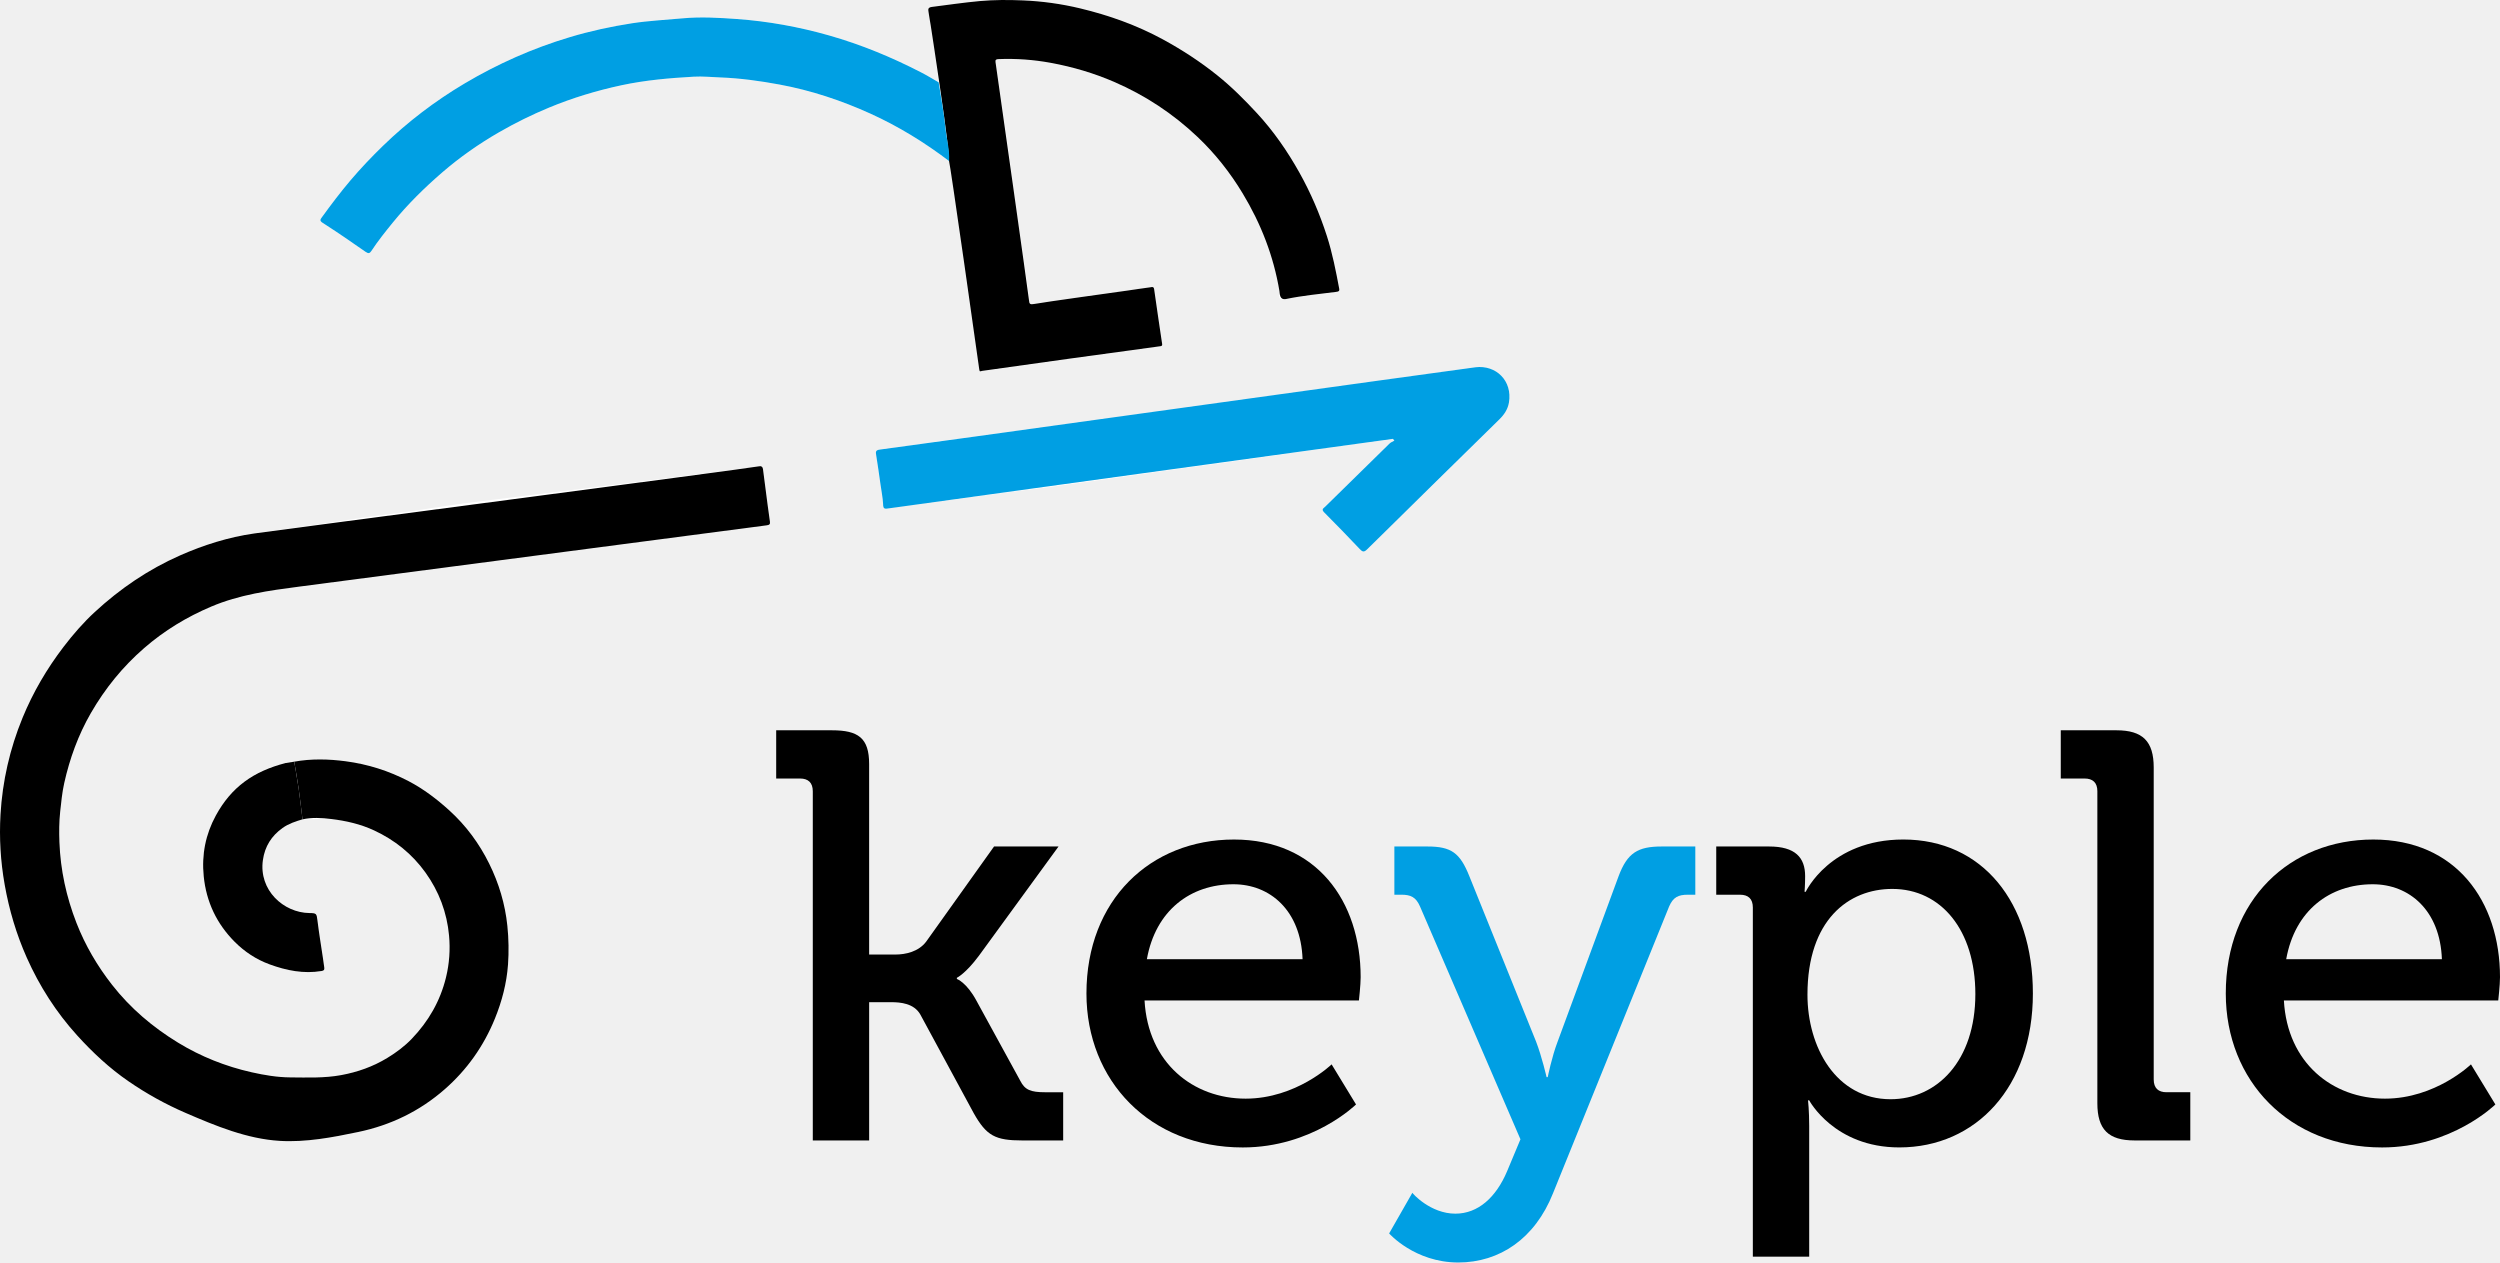
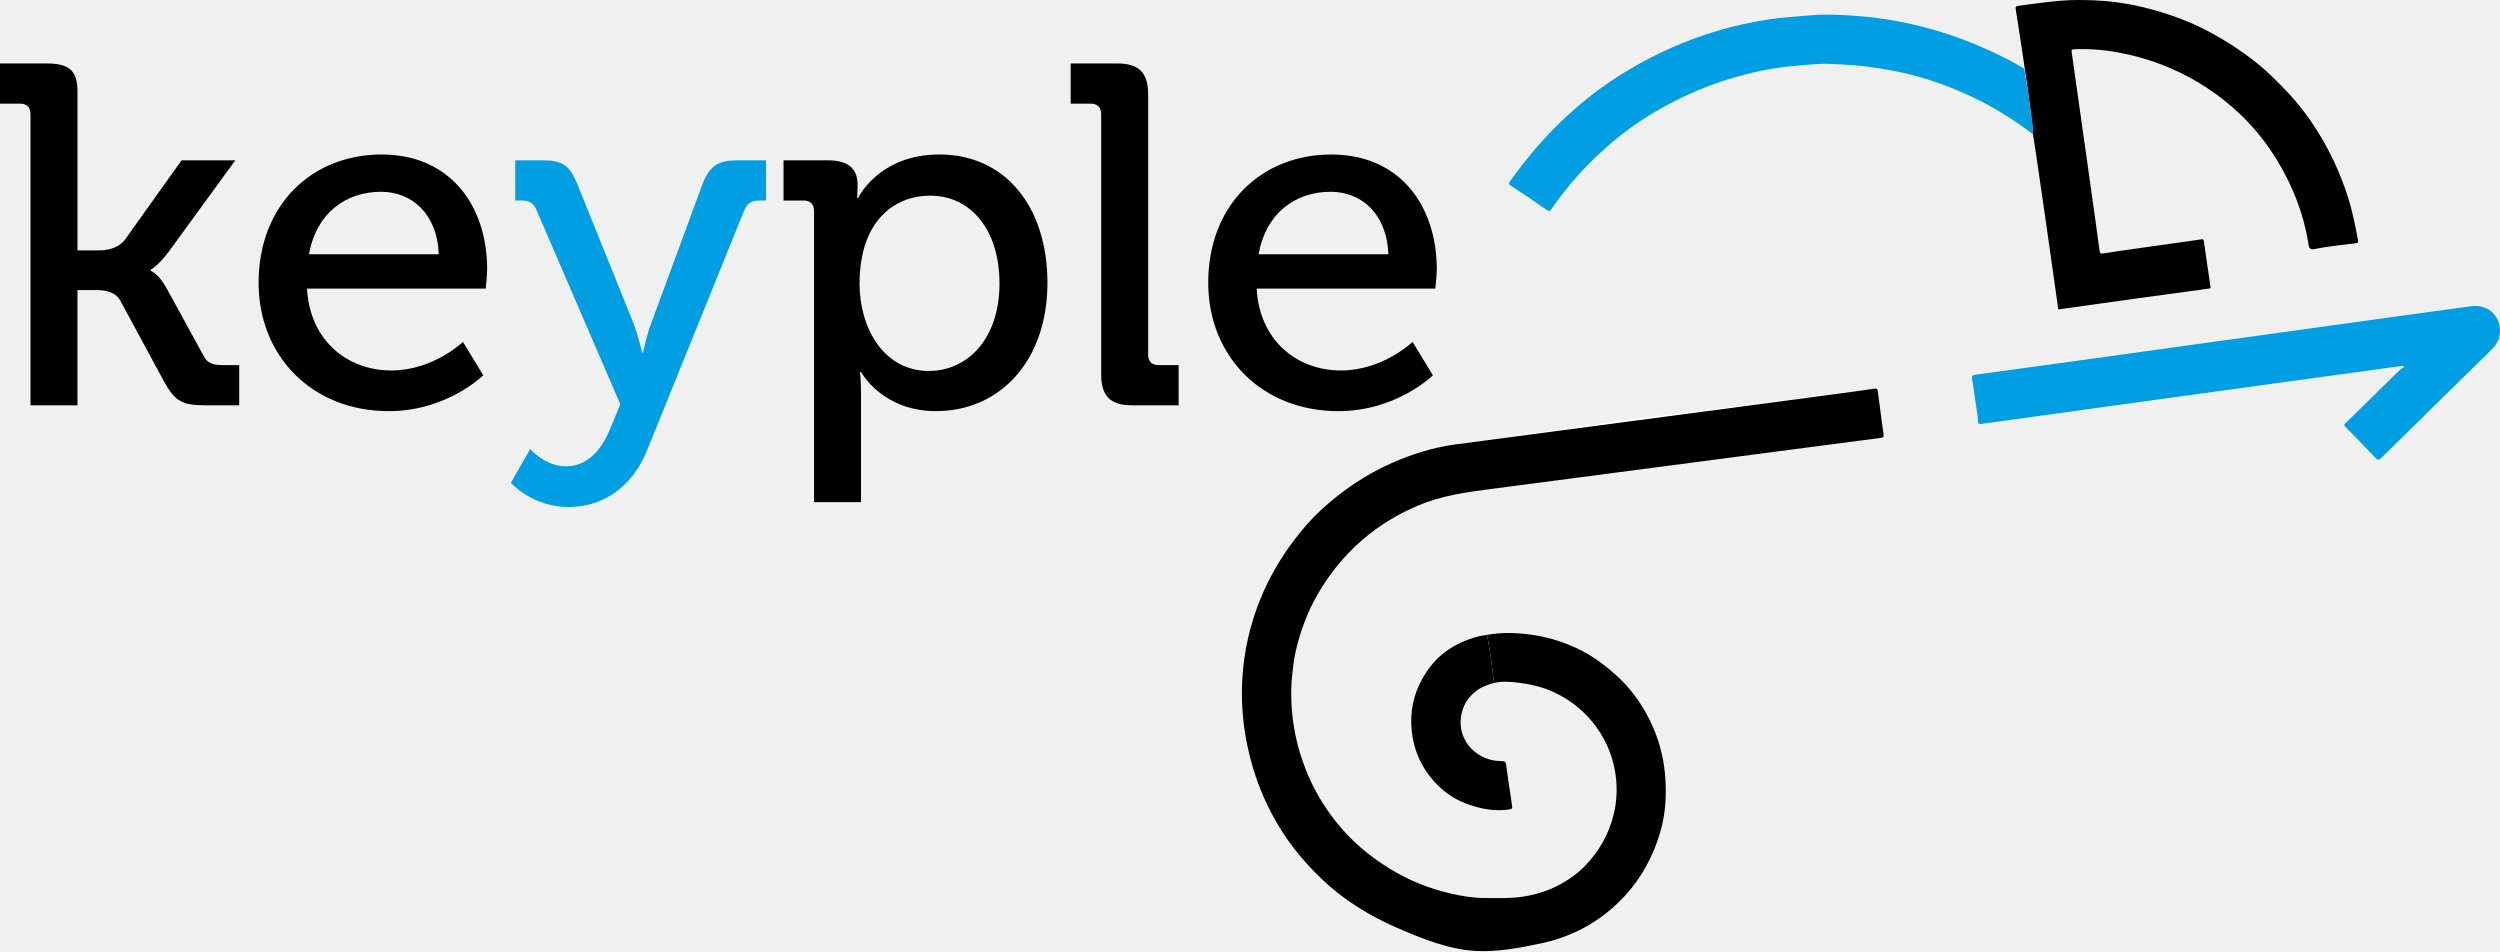
- <svg xmlns="http://www.w3.org/2000/svg" version="1.1" id="Calque_1" x="0px" y="0px" viewBox="0 0 1694.486 855.707" xml:space="preserve" width="1694.486" height="855.707">
-   <defs id="defs1197" />
-   <style type="text/css" id="style1164">
+ <svg xmlns="http://www.w3.org/2000/svg" version="1.1" id="Calque_1" x="0px" y="0px" viewBox="0 0 2033.005 773.475" xml:space="preserve" width="2033.005" height="773.475">
+   <defs id="defs215" />
+   <style type="text/css" id="style182">
	.st0{fill:#FFFFFF;}
	.st1{fill:#009FE3;}
</style>
-   <g id="g1178" transform="translate(-1017.904,-747.5425)">
-     <path class="st0" d="m 1654.11,803.35 c -3.89,-2.23 -7.7,-4.62 -11.68,-6.67 -20.08,-10.36 -40.83,-18.96 -62.63,-25.15 -20.45,-5.81 -41.25,-9.58 -62.35,-11.1 -12.23,-0.88 -24.54,-1.62 -36.95,-0.46 -11.42,1.06 -22.89,1.6 -34.26,3.35 -14.18,2.19 -28.16,5.22 -41.91,9.34 -25.19,7.54 -49.07,18.12 -71.64,31.53 -19.98,11.87 -38.39,25.91 -55.1,42.1 -7.74,7.51 -15.17,15.31 -22.16,23.55 -6.84,8.06 -13.17,16.46 -19.36,25 -1.06,1.45 -1.67,2.31 0.58,3.75 9.81,6.31 19.46,12.87 29,19.59 1.96,1.38 2.9,1.14 4,-0.54 4.45,-6.78 9.5,-13.08 14.62,-19.37 10.06,-12.34 21.36,-23.46 33.35,-33.82 11.96,-10.33 24.93,-19.41 38.63,-27.31 10.9,-6.28 22.18,-11.84 33.84,-16.68 15.9,-6.59 32.23,-11.52 49.05,-15.14 16.18,-3.48 32.57,-4.88 49.01,-5.81 5.93,-0.34 11.93,0.28 17.89,0.5 13.58,0.51 26.91,2.36 40.23,4.82 21.39,3.96 41.86,10.75 61.61,19.71 19.01,8.62 36.69,19.51 53.32,32.13 0.62,0.84 0.84,1.76 0.97,2.83 0.96,7.98 1.73,16 3.2,23.88 1.91,10.28 2.87,20.68 4.54,30.99 1.33,8.19 2.07,16.47 3.24,24.68 1.47,10.33 3.14,20.64 4.65,30.97 1.36,9.33 2.67,18.67 3.9,28.02 0.23,1.77 0.79,1.08 1.95,0.89 4.66,-0.79 9.37,-1.22 14.06,-1.85 6.07,-0.81 12.13,-1.66 18.18,-2.53 8.57,-1.23 17.14,-2.52 25.72,-3.73 6.32,-0.89 12.65,-1.65 18.97,-2.54 8.58,-1.21 17.14,-2.53 25.71,-3.73 6.07,-0.85 12.15,-1.61 18.23,-2.35 1.11,-0.13 1.25,-0.71 1.12,-1.57 -1.82,-12.34 -3.7,-24.68 -5.41,-37.03 -0.28,-2.03 -1.54,-1.48 -2.52,-1.35 -5.3,0.7 -10.58,1.53 -15.87,2.28 -6.06,0.86 -12.12,1.68 -18.18,2.55 -8.57,1.23 -17.14,2.5 -25.72,3.73 -6.44,0.92 -12.92,1.61 -19.3,2.81 -2.39,0.45 -3.03,-0.08 -3.2,-2.26 -0.22,-2.93 -0.53,-5.87 -0.94,-8.78 -1.21,-8.58 -2.49,-17.14 -3.74,-25.71 -0.96,-6.55 -1.96,-13.1 -2.89,-19.65 -1.15,-8.08 -2.29,-16.16 -3.37,-24.24 -0.88,-6.58 -1.59,-13.19 -2.52,-19.76 -1.19,-8.45 -2.52,-16.87 -3.77,-25.31 -0.98,-6.68 -1.92,-13.37 -2.88,-20.05 -0.87,-6.05 -1.74,-12.11 -2.62,-18.16 -0.21,-1.46 0.26,-2 1.88,-2.07 12.05,-0.49 24.08,0.39 35.85,2.58 14.6,2.72 28.84,6.88 42.6,12.83 21.13,9.13 39.96,21.58 56.59,37.33 11.94,11.31 22.07,24.14 30.59,38.28 12.39,20.54 20.94,42.43 24.9,66.15 0.26,1.55 -2.29,6.84 4.34,5.46 11.21,-2.33 22.68,-3.41 34.06,-4.85 1.63,-0.21 2.46,-0.45 2.13,-2.2 -2.26,-12.04 -4.6,-24.06 -8.37,-35.76 -4.81,-14.9 -10.94,-29.19 -18.59,-42.88 -8.1,-14.48 -17.49,-28.06 -28.71,-40.21 -8.43,-9.14 -17.25,-17.96 -27.03,-25.79 -11.51,-9.23 -23.77,-17.21 -36.7,-24.25 -17.71,-9.64 -36.53,-16.35 -56.07,-21.06 -12.79,-3.08 -25.86,-4.89 -38.97,-5.43 -9.7,-0.4 -19.46,-0.43 -29.23,0.46 -10.84,0.99 -21.57,2.59 -32.34,3.95 -3.02,0.38 -2.56,1.82 -2.33,3.54 0.4,3.02 1,6.01 1.47,9.03 0.99,6.41 2.02,12.83 2.91,19.25 0.86,6.41 1.61,12.86 2.42,19.29 z m -431.16,499.53 c 6.53,0.4 12.95,-1.05 19.63,-0.22 10.05,1.25 19.69,3.44 28.81,7.67 14.03,6.51 25.79,15.93 34.86,28.53 9.2,12.79 14.6,27.17 16.03,42.74 0.86,9.45 0.24,18.96 -2.07,28.41 -3.93,16.1 -11.92,29.85 -23.21,41.61 -4.8,4.99 -10.47,9.25 -16.51,12.93 -9.72,5.92 -20.19,9.62 -31.31,11.67 -11.42,2.11 -22.98,1.62 -34.5,1.55 -8.85,-0.05 -17.59,-1.53 -26.17,-3.47 -17.67,-3.98 -34.36,-10.59 -49.87,-20.06 -17.22,-10.51 -32.41,-23.4 -44.82,-39.3 -9.97,-12.77 -18.14,-26.68 -24.06,-41.86 -6.88,-17.66 -10.88,-35.92 -11.56,-54.83 -0.25,-6.84 -0.23,-13.71 0.52,-20.61 0.7,-6.49 1.33,-13.02 2.74,-19.33 3.73,-16.64 9.48,-32.59 18.05,-47.46 9.61,-16.67 21.51,-31.36 36.07,-44.01 13.71,-11.93 28.95,-21.16 45.64,-28.22 18.9,-7.99 38.94,-10.81 59.04,-13.42 6.46,-0.84 12.93,-1.58 19.37,-2.5 8.44,-1.2 16.86,-2.58 25.31,-3.76 6.45,-0.9 12.88,-1.88 19.37,-2.58 8.21,-0.89 16.33,-2.67 24.53,-3.66 8.5,-1.02 16.93,-2.49 25.46,-3.35 10.24,-1.04 192.99,-24.38 203.21,-25.76 1.9,-0.26 2.53,-0.7 2.28,-2.5 -0.54,-3.79 -1.07,-7.57 -1.57,-11.37 -1.06,-8.1 -2.11,-16.2 -3.15,-24.3 -0.19,-1.45 -1.04,-2.14 -2.4,-1.89 -9.27,1.74 -191.27,23.97 -200.6,25.23 -12.11,1.64 -24.16,3.68 -36.26,5.4 -10.11,1.44 -20.26,2.55 -30.37,3.99 -12.1,1.72 -24.16,3.68 -36.26,5.44 -12.99,1.89 -26,3.64 -38.99,5.51 -17.46,2.51 -34.13,7.76 -50.23,14.87 -21.46,9.48 -40.6,22.48 -57.8,38.37 -7.8,7.2 -14.76,15.23 -21.18,23.63 -11.3,14.79 -20.67,30.76 -27.77,48.05 -8.65,21.06 -13.65,43 -14.95,65.62 -0.91,15.84 0.03,31.68 2.82,47.46 3.03,17.13 7.9,33.57 14.95,49.43 8.61,19.39 19.96,37.08 34.17,52.76 10.48,11.57 21.91,22.25 34.86,31.15 12.19,8.38 25.03,15.51 38.63,21.39 20.41,8.83 41.73,17.63 63.79,18.96 17.75,1.06 35.62,-2.31 53.32,-6.03 22.06,-4.64 41.63,-14.14 58.47,-28.87 15.08,-13.19 26.49,-29.25 34.09,-47.94 4.8,-11.82 8,-24.07 8.9,-36.69 0.61,-8.61 0.46,-17.35 -0.43,-26.08 -1.52,-14.94 -5.78,-29.04 -12.34,-42.32 -6.73,-13.6 -15.65,-25.75 -27.05,-36.09 -8.46,-7.67 -17.43,-14.5 -27.51,-19.77 -13.41,-7.01 -27.6,-11.52 -42.71,-13.51 -11.71,-1.55 -23.26,-1.83 -34.87,0.27 -1.62,-0.57 -3.03,0.34 -4.53,0.65 -21.73,4.46 -38.07,16.55 -48.61,35.85 -6.94,12.71 -9.71,26.48 -8.21,41.26 1.77,17.42 8.81,32.09 20.93,44.31 6.72,6.78 14.69,12.03 23.78,15.35 11.38,4.16 22.98,6.49 35.17,4.48 1.61,-0.27 2.01,-0.87 1.84,-2.23 -0.3,-2.29 -0.63,-4.58 -0.97,-6.86 -1.24,-8.38 -2.63,-16.73 -3.66,-25.13 -0.58,-4.74 -0.68,-5.02 -5.37,-5.07 -17.63,-0.2 -34.56,-15.52 -31.6,-35.97 1.33,-9.22 5.78,-16.3 13.3,-21.67 4.11,-2.91 8.78,-4.43 13.53,-5.85 z M 1962.02,1045 c 0.33,0.4 0.66,0.8 0.98,1.19 -1.12,0.67 -2.42,1.15 -3.32,2.03 -14.56,14.22 -29.08,28.49 -43.59,42.77 -1.07,1.05 -2.81,1.72 -0.71,3.82 8.21,8.19 16.25,16.56 24.23,24.97 1.79,1.88 2.81,2.21 4.88,0.17 11.43,-11.25 22.6,-22.76 34.26,-33.8 18.76,-17.76 36.86,-36.23 55.35,-54.28 3.37,-3.29 5.8,-6.98 6.56,-11.52 2.43,-14.66 -8.7,-25.56 -22.68,-23.87 -10.44,1.27 -20.82,3.05 -31.24,4.52 -8.14,1.15 -16.31,2.13 -24.46,3.28 -10.42,1.47 -20.82,3.09 -31.23,4.57 -8.14,1.15 -16.31,2.12 -24.46,3.28 -10.42,1.47 -20.82,3.09 -31.23,4.57 -8.14,1.15 -16.31,2.14 -24.46,3.27 -8.77,1.22 -17.52,2.57 -26.29,3.79 -8.27,1.16 -16.56,2.17 -24.83,3.34 -8.26,1.18 -16.47,2.64 -24.74,3.68 -8.42,1.06 -16.78,2.51 -25.24,3.36 -8.28,0.83 -94.45,12.33 -102.69,13.55 -10.92,1.61 -21.83,3.3 -32.79,4.59 -3,0.35 -2.91,1.53 -2.56,3.73 1.05,6.59 2.03,13.19 2.93,19.8 0.61,4.46 1.54,8.87 1.77,13.4 0.05,0.97 -0.19,3.54 2.41,3.12 3.91,-0.64 7.81,-1.38 11.73,-1.95 8.13,-1.19 94.25,-12.12 102.39,-13.26 6.74,-0.94 13.48,-1.87 20.22,-2.81 8.14,-1.15 16.27,-2.31 24.41,-3.46 8.64,-1.22 17.29,-2.45 25.93,-3.66 8.14,-1.14 16.28,-2.28 24.43,-3.4 6.62,-0.91 13.25,-1.75 19.86,-2.68 8.26,-1.17 16.51,-2.41 24.77,-3.6 8.64,-1.24 17.28,-2.48 25.92,-3.7 8.01,-1.13 16.03,-2.24 24.04,-3.36 6.87,-0.96 13.73,-1.93 20.6,-2.87 6.28,-0.88 12.56,-1.73 18.85,-2.58 z" id="path1166" />
-     <path d="m 1217.33,1263.79 c 11.61,-2.09 23.16,-1.81 34.87,-0.27 15.11,2 29.3,6.5 42.71,13.51 10.08,5.27 19.04,12.1 27.51,19.77 11.4,10.34 20.32,22.49 27.05,36.09 6.56,13.27 10.82,27.38 12.34,42.32 0.89,8.73 1.05,17.47 0.43,26.08 -0.9,12.62 -4.09,24.87 -8.9,36.69 -7.6,18.7 -19,34.75 -34.09,47.94 -16.84,14.73 -36.4,24.23 -58.47,28.87 -17.7,3.72 -35.58,7.09 -53.32,6.03 -22.05,-1.32 -43.37,-10.13 -63.79,-18.96 -13.6,-5.88 -26.44,-13 -38.63,-21.39 -12.96,-8.91 -24.38,-19.58 -34.86,-31.15 -14.21,-15.68 -25.55,-33.38 -34.17,-52.76 -7.04,-15.85 -11.92,-32.29 -14.95,-49.43 -2.79,-15.78 -3.73,-31.62 -2.82,-47.46 1.3,-22.62 6.31,-44.56 14.95,-65.62 7.1,-17.28 16.47,-33.26 27.77,-48.05 6.42,-8.4 13.38,-16.43 21.18,-23.63 17.2,-15.89 36.33,-28.89 57.8,-38.37 16.11,-7.11 32.77,-12.36 50.23,-14.87 12.99,-1.87 333.2,-43.83 342.47,-45.57 1.36,-0.25 2.21,0.44 2.4,1.89 1.04,8.1 2.08,16.2 3.15,24.3 0.5,3.79 1.03,7.58 1.57,11.37 0.25,1.79 -0.38,2.24 -2.28,2.5 -10.21,1.38 -310.78,40.76 -317.24,41.6 -20.1,2.61 -40.14,5.42 -59.04,13.42 -16.69,7.06 -31.93,16.3 -45.64,28.22 -14.55,12.66 -26.45,27.34 -36.07,44.01 -8.57,14.87 -14.33,30.81 -18.05,47.46 -1.41,6.31 -2.04,12.84 -2.74,19.33 -0.74,6.9 -0.77,13.77 -0.52,20.61 0.69,18.91 4.68,37.17 11.56,54.83 5.92,15.19 14.09,29.09 24.06,41.86 12.41,15.9 27.6,28.79 44.82,39.3 15.51,9.47 32.2,16.08 49.87,20.06 8.58,1.93 17.32,3.41 26.17,3.47 11.52,0.07 23.08,0.56 34.5,-1.55 11.11,-2.05 21.59,-5.75 31.31,-11.67 6.05,-3.68 11.72,-7.93 16.51,-12.93 11.29,-11.76 19.28,-25.51 23.21,-41.61 2.31,-9.45 2.93,-18.96 2.07,-28.41 -1.42,-15.57 -6.83,-29.95 -16.03,-42.74 -9.07,-12.61 -20.83,-22.03 -34.86,-28.53 -9.12,-4.23 -18.76,-6.43 -28.81,-7.67 -6.68,-0.83 -13.21,-1.19 -19.63,0.22 -0.84,-6.81 -1.58,-13.63 -2.55,-20.42 -0.88,-6.26 -2.02,-12.46 -3.05,-18.69 z" id="path1168" />
-     <path d="m 1648.74,764.79 c -0.47,-3.01 -1.07,-6.01 -1.47,-9.03 -0.23,-1.72 -0.69,-3.16 2.33,-3.54 10.78,-1.36 21.5,-2.96 32.34,-3.95 9.77,-0.89 19.53,-0.86 29.23,-0.46 13.11,0.54 26.19,2.35 38.97,5.43 19.53,4.7 38.36,11.42 56.07,21.06 12.93,7.04 25.19,15.02 36.7,24.25 9.78,7.83 18.59,16.66 27.03,25.79 11.22,12.15 20.61,25.73 28.71,40.21 7.65,13.68 13.79,27.98 18.59,42.88 3.77,11.7 6.11,23.71 8.37,35.76 0.33,1.75 -0.5,2 -2.13,2.2 -11.38,1.44 -22.85,2.52 -34.06,4.85 -4.36,0.75 -4.09,-3.91 -4.34,-5.46 -3.96,-23.72 -12.51,-45.61 -24.9,-66.15 -8.52,-14.13 -18.65,-26.96 -30.59,-38.28 -16.63,-15.76 -35.46,-28.2 -56.59,-37.33 -13.77,-5.95 -28,-10.11 -42.6,-12.83 -11.78,-2.19 -23.8,-3.07 -35.85,-2.58 -1.61,0.07 -2.09,0.61 -1.88,2.07 0.88,6.05 22.5,158.74 22.72,161.67 0.16,2.18 0.8,2.71 3.2,2.26 6.39,-1.2 57.14,-8.22 63.2,-9.08 5.29,-0.75 10.57,-1.59 15.87,-2.28 0.98,-0.13 2.24,-0.68 2.52,1.35 1.72,12.36 3.6,24.69 5.41,37.03 0.13,0.86 -0.02,1.43 -1.12,1.57 -6.08,0.74 -116.21,15.94 -120.87,16.73 -1.16,0.2 -1.72,0.89 -1.95,-0.89 -1.23,-9.35 -19.87,-140.52 -20.49,-141.37 0.58,-7.48 -11.42,-85.46 -12.42,-91.88 z" id="path1170" />
-     <path class="st1" d="m 1654.11,803.35 c 1.6,10.42 3.6,20.8 4.65,31.27 0.74,7.36 2.98,14.56 2.41,22.06 -16.62,-12.62 -34.31,-23.51 -53.32,-32.13 -19.75,-8.96 -40.22,-15.75 -61.61,-19.71 -13.32,-2.46 -26.65,-4.31 -40.23,-4.82 -5.96,-0.22 -11.95,-0.84 -17.89,-0.5 -16.44,0.93 -32.83,2.34 -49.01,5.81 -16.82,3.62 -33.15,8.55 -49.05,15.14 -11.66,4.83 -22.94,10.4 -33.84,16.68 -13.7,7.89 -26.68,16.98 -38.63,27.31 -11.99,10.36 -23.29,21.48 -33.35,33.82 -5.12,6.29 -10.17,12.59 -14.62,19.37 -1.11,1.69 -2.05,1.92 -4,0.54 -9.54,-6.71 -19.19,-13.28 -29,-19.59 -2.24,-1.44 -1.64,-2.3 -0.58,-3.75 6.19,-8.53 12.53,-16.94 19.36,-25 7,-8.24 14.42,-16.05 22.16,-23.55 16.71,-16.19 35.11,-30.23 55.1,-42.1 22.57,-13.41 46.44,-24 71.64,-31.53 13.75,-4.11 27.73,-7.15 41.91,-9.34 11.37,-1.75 22.84,-2.29 34.26,-3.35 12.41,-1.16 24.72,-0.41 36.95,0.46 21.1,1.52 41.91,5.29 62.35,11.1 21.8,6.19 42.55,14.79 62.63,25.15 4.01,2.05 7.82,4.43 11.71,6.66 z" id="path1172" />
-     <path class="st1" d="m 1962.02,1045 c -6.29,0.85 -339.24,46.68 -343.15,47.31 -2.6,0.42 -2.36,-2.15 -2.41,-3.12 -0.23,-4.53 -1.17,-8.94 -1.77,-13.4 -0.9,-6.61 -1.88,-13.21 -2.93,-19.8 -0.35,-2.19 -0.44,-3.37 2.56,-3.73 10.96,-1.28 393.23,-54.52 403.67,-55.79 13.98,-1.7 25.11,9.2 22.68,23.87 -0.75,4.54 -3.19,8.23 -6.56,11.52 -18.49,18.05 -78.18,76.83 -89.62,88.08 -2.07,2.04 -3.09,1.71 -4.88,-0.17 -7.98,-8.41 -16.02,-16.78 -24.23,-24.97 -2.1,-2.09 -0.36,-2.77 0.71,-3.82 14.51,-14.28 29.02,-28.54 43.59,-42.77 0.91,-0.88 2.21,-1.36 3.32,-2.03 -0.32,-0.38 -0.65,-0.78 -0.98,-1.18 z" id="path1174" />
-     <path d="m 1217.33,1263.79 c 0,0 2.17,12.43 3.07,18.67 0.97,6.79 1.71,13.61 2.55,20.42 -4.75,1.42 -9.42,2.93 -13.54,5.88 -7.52,5.37 -11.97,12.45 -13.3,21.67 -2.96,20.45 13.97,35.77 31.6,35.97 4.69,0.05 4.79,0.33 5.37,5.07 1.03,8.4 2.42,16.76 3.66,25.13 0.34,2.29 0.68,4.57 0.97,6.86 0.17,1.36 -0.23,1.96 -1.84,2.23 -12.19,2.01 -23.79,-0.32 -35.17,-4.48 -9.09,-3.32 -17.06,-8.58 -23.78,-15.35 -12.12,-12.22 -19.16,-26.89 -20.93,-44.31 -1.5,-14.78 1.27,-28.55 8.21,-41.26 10.54,-19.31 25.5,-29.94 47.24,-35.56 1.49,-0.3 5.89,-0.94 5.89,-0.94 z" id="path1176" />
+   <g id="g196" transform="translate(-8,-747.5425)">
+     <path class="st0" d="m 1654.11,803.35 c -3.89,-2.23 -7.7,-4.62 -11.68,-6.67 -20.08,-10.36 -40.83,-18.96 -62.63,-25.15 -20.45,-5.81 -41.25,-9.58 -62.35,-11.1 -12.23,-0.88 -24.54,-1.62 -36.95,-0.46 -11.42,1.06 -22.89,1.6 -34.26,3.35 -14.18,2.19 -28.16,5.22 -41.91,9.34 -25.19,7.54 -49.07,18.12 -71.64,31.53 -19.98,11.87 -38.39,25.91 -55.1,42.1 -7.74,7.51 -15.17,15.31 -22.16,23.55 -6.84,8.06 -13.17,16.46 -19.36,25 -1.06,1.45 -1.67,2.31 0.58,3.75 9.81,6.31 19.46,12.87 29,19.59 1.96,1.38 2.9,1.14 4,-0.54 4.45,-6.78 9.5,-13.08 14.62,-19.37 10.06,-12.34 21.36,-23.46 33.35,-33.82 11.96,-10.33 24.93,-19.41 38.63,-27.31 10.9,-6.28 22.18,-11.84 33.84,-16.68 15.9,-6.59 32.23,-11.52 49.05,-15.14 16.18,-3.48 32.57,-4.88 49.01,-5.81 5.93,-0.34 11.93,0.28 17.89,0.5 13.58,0.51 26.91,2.36 40.23,4.82 21.39,3.96 41.86,10.75 61.61,19.71 19.01,8.62 36.69,19.51 53.32,32.13 0.62,0.84 0.84,1.76 0.97,2.83 0.96,7.98 1.73,16 3.2,23.88 1.91,10.28 2.87,20.68 4.54,30.99 1.33,8.19 2.07,16.47 3.24,24.68 1.47,10.33 3.14,20.64 4.65,30.97 1.36,9.33 2.67,18.67 3.9,28.02 0.23,1.77 0.79,1.08 1.95,0.89 4.66,-0.79 9.37,-1.22 14.06,-1.85 6.07,-0.81 12.13,-1.66 18.18,-2.53 8.57,-1.23 17.14,-2.52 25.72,-3.73 6.32,-0.89 12.65,-1.65 18.97,-2.54 8.58,-1.21 17.14,-2.53 25.71,-3.73 6.07,-0.85 12.15,-1.61 18.23,-2.35 1.11,-0.13 1.25,-0.71 1.12,-1.57 -1.82,-12.34 -3.7,-24.68 -5.41,-37.03 -0.28,-2.03 -1.54,-1.48 -2.52,-1.35 -5.3,0.7 -10.58,1.53 -15.87,2.28 -6.06,0.86 -12.12,1.68 -18.18,2.55 -8.57,1.23 -17.14,2.5 -25.72,3.73 -6.44,0.92 -12.92,1.61 -19.3,2.81 -2.39,0.45 -3.03,-0.08 -3.2,-2.26 -0.22,-2.93 -0.53,-5.87 -0.94,-8.78 -1.21,-8.58 -2.49,-17.14 -3.74,-25.71 -0.96,-6.55 -1.96,-13.1 -2.89,-19.65 -1.15,-8.08 -2.29,-16.16 -3.37,-24.24 -0.88,-6.58 -1.59,-13.19 -2.52,-19.76 -1.19,-8.45 -2.52,-16.87 -3.77,-25.31 -0.98,-6.68 -1.92,-13.37 -2.88,-20.05 -0.87,-6.05 -1.74,-12.11 -2.62,-18.16 -0.21,-1.46 0.26,-2 1.88,-2.07 12.05,-0.49 24.08,0.39 35.85,2.58 14.6,2.72 28.84,6.88 42.6,12.83 21.13,9.13 39.96,21.58 56.59,37.33 11.94,11.31 22.07,24.14 30.59,38.28 12.39,20.54 20.94,42.43 24.9,66.15 0.26,1.55 -2.29,6.84 4.34,5.46 11.21,-2.33 22.68,-3.41 34.06,-4.85 1.63,-0.21 2.46,-0.45 2.13,-2.2 -2.26,-12.04 -4.6,-24.06 -8.37,-35.76 -4.81,-14.9 -10.94,-29.19 -18.59,-42.88 -8.1,-14.48 -17.49,-28.06 -28.71,-40.21 -8.43,-9.14 -17.25,-17.96 -27.03,-25.79 -11.51,-9.23 -23.77,-17.21 -36.7,-24.25 -17.71,-9.64 -36.53,-16.35 -56.07,-21.06 -12.79,-3.08 -25.86,-4.89 -38.97,-5.43 -9.7,-0.4 -19.46,-0.43 -29.23,0.46 -10.84,0.99 -21.57,2.59 -32.34,3.95 -3.02,0.38 -2.56,1.82 -2.33,3.54 0.4,3.02 1,6.01 1.47,9.03 0.99,6.41 2.02,12.83 2.91,19.25 0.86,6.41 1.61,12.86 2.42,19.29 z m -431.16,499.53 c 6.53,0.4 12.95,-1.05 19.63,-0.22 10.05,1.25 19.69,3.44 28.81,7.67 14.03,6.51 25.79,15.93 34.86,28.53 9.2,12.79 14.6,27.17 16.03,42.74 0.86,9.45 0.24,18.96 -2.07,28.41 -3.93,16.1 -11.92,29.85 -23.21,41.61 -4.8,4.99 -10.47,9.25 -16.51,12.93 -9.72,5.92 -20.19,9.62 -31.31,11.67 -11.42,2.11 -22.98,1.62 -34.5,1.55 -8.85,-0.05 -17.59,-1.53 -26.17,-3.47 -17.67,-3.98 -34.36,-10.59 -49.87,-20.06 -17.22,-10.51 -32.41,-23.4 -44.82,-39.3 -9.97,-12.77 -18.14,-26.68 -24.06,-41.86 -6.88,-17.66 -10.88,-35.92 -11.56,-54.83 -0.25,-6.84 -0.23,-13.71 0.52,-20.61 0.7,-6.49 1.33,-13.02 2.74,-19.33 3.73,-16.64 9.48,-32.59 18.05,-47.46 9.61,-16.67 21.51,-31.36 36.07,-44.01 13.71,-11.93 28.95,-21.16 45.64,-28.22 18.9,-7.99 38.94,-10.81 59.04,-13.42 6.46,-0.84 12.93,-1.58 19.37,-2.5 8.44,-1.2 16.86,-2.58 25.31,-3.76 6.45,-0.9 12.88,-1.88 19.37,-2.58 8.21,-0.89 16.33,-2.67 24.53,-3.66 8.5,-1.02 16.93,-2.49 25.46,-3.35 10.24,-1.04 192.99,-24.38 203.21,-25.76 1.9,-0.26 2.53,-0.7 2.28,-2.5 -0.54,-3.79 -1.07,-7.57 -1.57,-11.37 -1.06,-8.1 -2.11,-16.2 -3.15,-24.3 -0.19,-1.45 -1.04,-2.14 -2.4,-1.89 -9.27,1.74 -191.27,23.97 -200.6,25.23 -12.11,1.64 -24.16,3.68 -36.26,5.4 -10.11,1.44 -20.26,2.55 -30.37,3.99 -12.1,1.72 -24.16,3.68 -36.26,5.44 -12.99,1.89 -26,3.64 -38.99,5.51 -17.46,2.51 -34.13,7.76 -50.23,14.87 -21.46,9.48 -40.6,22.48 -57.8,38.37 -7.8,7.2 -14.76,15.23 -21.18,23.63 -11.3,14.79 -20.67,30.76 -27.77,48.05 -8.65,21.06 -13.65,43 -14.95,65.62 -0.91,15.84 0.03,31.68 2.82,47.46 3.03,17.13 7.9,33.57 14.95,49.43 8.61,19.39 19.96,37.08 34.17,52.76 10.48,11.57 21.91,22.25 34.86,31.15 12.19,8.38 25.03,15.51 38.63,21.39 20.41,8.83 41.73,17.63 63.79,18.96 17.75,1.06 35.62,-2.31 53.32,-6.03 22.06,-4.64 41.63,-14.14 58.47,-28.87 15.08,-13.19 26.49,-29.25 34.09,-47.94 4.8,-11.82 8,-24.07 8.9,-36.69 0.61,-8.61 0.46,-17.35 -0.43,-26.08 -1.52,-14.94 -5.78,-29.04 -12.34,-42.32 -6.73,-13.6 -15.65,-25.75 -27.05,-36.09 -8.46,-7.67 -17.43,-14.5 -27.51,-19.77 -13.41,-7.01 -27.6,-11.52 -42.71,-13.51 -11.71,-1.55 -23.26,-1.83 -34.87,0.27 -1.62,-0.57 -3.03,0.34 -4.53,0.65 -21.73,4.46 -38.07,16.55 -48.61,35.85 -6.94,12.71 -9.71,26.48 -8.21,41.26 1.77,17.42 8.81,32.09 20.93,44.31 6.72,6.78 14.69,12.03 23.78,15.35 11.38,4.16 22.98,6.49 35.17,4.48 1.61,-0.27 2.01,-0.87 1.84,-2.23 -0.3,-2.29 -0.63,-4.58 -0.97,-6.86 -1.24,-8.38 -2.63,-16.73 -3.66,-25.13 -0.58,-4.74 -0.68,-5.02 -5.37,-5.07 -17.63,-0.2 -34.56,-15.52 -31.6,-35.97 1.33,-9.22 5.78,-16.3 13.3,-21.67 4.11,-2.91 8.78,-4.43 13.53,-5.85 z M 1962.02,1045 c 0.33,0.4 0.66,0.8 0.98,1.19 -1.12,0.67 -2.42,1.15 -3.32,2.03 -14.56,14.22 -29.08,28.49 -43.59,42.77 -1.07,1.05 -2.81,1.72 -0.71,3.82 8.21,8.19 16.25,16.56 24.23,24.97 1.79,1.88 2.81,2.21 4.88,0.17 11.43,-11.25 22.6,-22.76 34.26,-33.8 18.76,-17.76 36.86,-36.23 55.35,-54.28 3.37,-3.29 5.8,-6.98 6.56,-11.52 2.43,-14.66 -8.7,-25.56 -22.68,-23.87 -10.44,1.27 -20.82,3.05 -31.24,4.52 -8.14,1.15 -16.31,2.13 -24.46,3.28 -10.42,1.47 -20.82,3.09 -31.23,4.57 -8.14,1.15 -16.31,2.12 -24.46,3.28 -10.42,1.47 -20.82,3.09 -31.23,4.57 -8.14,1.15 -16.31,2.14 -24.46,3.27 -8.77,1.22 -17.52,2.57 -26.29,3.79 -8.27,1.16 -16.56,2.17 -24.83,3.34 -8.26,1.18 -16.47,2.64 -24.74,3.68 -8.42,1.06 -16.78,2.51 -25.24,3.36 -8.28,0.83 -94.45,12.33 -102.69,13.55 -10.92,1.61 -21.83,3.3 -32.79,4.59 -3,0.35 -2.91,1.53 -2.56,3.73 1.05,6.59 2.03,13.19 2.93,19.8 0.61,4.46 1.54,8.87 1.77,13.4 0.05,0.97 -0.19,3.54 2.41,3.12 3.91,-0.64 7.81,-1.38 11.73,-1.95 8.13,-1.19 94.25,-12.12 102.39,-13.26 6.74,-0.94 13.48,-1.87 20.22,-2.81 8.14,-1.15 16.27,-2.31 24.41,-3.46 8.64,-1.22 17.29,-2.45 25.93,-3.66 8.14,-1.14 16.28,-2.28 24.43,-3.4 6.62,-0.91 13.25,-1.75 19.86,-2.68 8.26,-1.17 16.51,-2.41 24.77,-3.6 8.64,-1.24 17.28,-2.48 25.92,-3.7 8.01,-1.13 16.03,-2.24 24.04,-3.36 6.87,-0.96 13.73,-1.93 20.6,-2.87 6.28,-0.88 12.56,-1.73 18.85,-2.58 z" id="path184" />
+     <path d="m 1217.33,1263.79 c 11.61,-2.09 23.16,-1.81 34.87,-0.27 15.11,2 29.3,6.5 42.71,13.51 10.08,5.27 19.04,12.1 27.51,19.77 11.4,10.34 20.32,22.49 27.05,36.09 6.56,13.27 10.82,27.38 12.34,42.32 0.89,8.73 1.05,17.47 0.43,26.08 -0.9,12.62 -4.09,24.87 -8.9,36.69 -7.6,18.7 -19,34.75 -34.09,47.94 -16.84,14.73 -36.4,24.23 -58.47,28.87 -17.7,3.72 -35.58,7.09 -53.32,6.03 -22.05,-1.32 -43.37,-10.13 -63.79,-18.96 -13.6,-5.88 -26.44,-13 -38.63,-21.39 -12.96,-8.91 -24.38,-19.58 -34.86,-31.15 -14.21,-15.68 -25.55,-33.38 -34.17,-52.76 -7.04,-15.85 -11.92,-32.29 -14.95,-49.43 -2.79,-15.78 -3.73,-31.62 -2.82,-47.46 1.3,-22.62 6.31,-44.56 14.95,-65.62 7.1,-17.28 16.47,-33.26 27.77,-48.05 6.42,-8.4 13.38,-16.43 21.18,-23.63 17.2,-15.89 36.33,-28.89 57.8,-38.37 16.11,-7.11 32.77,-12.36 50.23,-14.87 12.99,-1.87 333.2,-43.83 342.47,-45.57 1.36,-0.25 2.21,0.44 2.4,1.89 1.04,8.1 2.08,16.2 3.15,24.3 0.5,3.79 1.03,7.58 1.57,11.37 0.25,1.79 -0.38,2.24 -2.28,2.5 -10.21,1.38 -310.78,40.76 -317.24,41.6 -20.1,2.61 -40.14,5.42 -59.04,13.42 -16.69,7.06 -31.93,16.3 -45.64,28.22 -14.55,12.66 -26.45,27.34 -36.07,44.01 -8.57,14.87 -14.33,30.81 -18.05,47.46 -1.41,6.31 -2.04,12.84 -2.74,19.33 -0.74,6.9 -0.77,13.77 -0.52,20.61 0.69,18.91 4.68,37.17 11.56,54.83 5.92,15.19 14.09,29.09 24.06,41.86 12.41,15.9 27.6,28.79 44.82,39.3 15.51,9.47 32.2,16.08 49.87,20.06 8.58,1.93 17.32,3.41 26.17,3.47 11.52,0.07 23.08,0.56 34.5,-1.55 11.11,-2.05 21.59,-5.75 31.31,-11.67 6.05,-3.68 11.72,-7.93 16.51,-12.93 11.29,-11.76 19.28,-25.51 23.21,-41.61 2.31,-9.45 2.93,-18.96 2.07,-28.41 -1.42,-15.57 -6.83,-29.95 -16.03,-42.74 -9.07,-12.61 -20.83,-22.03 -34.86,-28.53 -9.12,-4.23 -18.76,-6.43 -28.81,-7.67 -6.68,-0.83 -13.21,-1.19 -19.63,0.22 -0.84,-6.81 -1.58,-13.63 -2.55,-20.42 -0.88,-6.26 -2.02,-12.46 -3.05,-18.69 z" id="path186" />
+     <path d="m 1648.74,764.79 c -0.47,-3.01 -1.07,-6.01 -1.47,-9.03 -0.23,-1.72 -0.69,-3.16 2.33,-3.54 10.78,-1.36 21.5,-2.96 32.34,-3.95 9.77,-0.89 19.53,-0.86 29.23,-0.46 13.11,0.54 26.19,2.35 38.97,5.43 19.53,4.7 38.36,11.42 56.07,21.06 12.93,7.04 25.19,15.02 36.7,24.25 9.78,7.83 18.59,16.66 27.03,25.79 11.22,12.15 20.61,25.73 28.71,40.21 7.65,13.68 13.79,27.98 18.59,42.88 3.77,11.7 6.11,23.71 8.37,35.76 0.33,1.75 -0.5,2 -2.13,2.2 -11.38,1.44 -22.85,2.52 -34.06,4.85 -4.36,0.75 -4.09,-3.91 -4.34,-5.46 -3.96,-23.72 -12.51,-45.61 -24.9,-66.15 -8.52,-14.13 -18.65,-26.96 -30.59,-38.28 -16.63,-15.76 -35.46,-28.2 -56.59,-37.33 -13.77,-5.95 -28,-10.11 -42.6,-12.83 -11.78,-2.19 -23.8,-3.07 -35.85,-2.58 -1.61,0.07 -2.09,0.61 -1.88,2.07 0.88,6.05 22.5,158.74 22.72,161.67 0.16,2.18 0.8,2.71 3.2,2.26 6.39,-1.2 57.14,-8.22 63.2,-9.08 5.29,-0.75 10.57,-1.59 15.87,-2.28 0.98,-0.13 2.24,-0.68 2.52,1.35 1.72,12.36 3.6,24.69 5.41,37.03 0.13,0.86 -0.02,1.43 -1.12,1.57 -6.08,0.74 -116.21,15.94 -120.87,16.73 -1.16,0.2 -1.72,0.89 -1.95,-0.89 -1.23,-9.35 -19.87,-140.52 -20.49,-141.37 0.58,-7.48 -11.42,-85.46 -12.42,-91.88 z" id="path188" />
+     <path class="st1" d="m 1654.11,803.35 c 1.6,10.42 3.6,20.8 4.65,31.27 0.74,7.36 2.98,14.56 2.41,22.06 -16.62,-12.62 -34.31,-23.51 -53.32,-32.13 -19.75,-8.96 -40.22,-15.75 -61.61,-19.71 -13.32,-2.46 -26.65,-4.31 -40.23,-4.82 -5.96,-0.22 -11.95,-0.84 -17.89,-0.5 -16.44,0.93 -32.83,2.34 -49.01,5.81 -16.82,3.62 -33.15,8.55 -49.05,15.14 -11.66,4.83 -22.94,10.4 -33.84,16.68 -13.7,7.89 -26.68,16.98 -38.63,27.31 -11.99,10.36 -23.29,21.48 -33.35,33.82 -5.12,6.29 -10.17,12.59 -14.62,19.37 -1.11,1.69 -2.05,1.92 -4,0.54 -9.54,-6.71 -19.19,-13.28 -29,-19.59 -2.24,-1.44 -1.64,-2.3 -0.58,-3.75 6.19,-8.53 12.53,-16.94 19.36,-25 7,-8.24 14.42,-16.05 22.16,-23.55 16.71,-16.19 35.11,-30.23 55.1,-42.1 22.57,-13.41 46.44,-24 71.64,-31.53 13.75,-4.11 27.73,-7.15 41.91,-9.34 11.37,-1.75 22.84,-2.29 34.26,-3.35 12.41,-1.16 24.72,-0.41 36.95,0.46 21.1,1.52 41.91,5.29 62.35,11.1 21.8,6.19 42.55,14.79 62.63,25.15 4.01,2.05 7.82,4.43 11.71,6.66 z" id="path190" />
+     <path class="st1" d="m 1962.02,1045 c -6.29,0.85 -339.24,46.68 -343.15,47.31 -2.6,0.42 -2.36,-2.15 -2.41,-3.12 -0.23,-4.53 -1.17,-8.94 -1.77,-13.4 -0.9,-6.61 -1.88,-13.21 -2.93,-19.8 -0.35,-2.19 -0.44,-3.37 2.56,-3.73 10.96,-1.28 393.23,-54.52 403.67,-55.79 13.98,-1.7 25.11,9.2 22.68,23.87 -0.75,4.54 -3.19,8.23 -6.56,11.52 -18.49,18.05 -78.18,76.83 -89.62,88.08 -2.07,2.04 -3.09,1.71 -4.88,-0.17 -7.98,-8.41 -16.02,-16.78 -24.23,-24.97 -2.1,-2.09 -0.36,-2.77 0.71,-3.82 14.51,-14.28 29.02,-28.54 43.59,-42.77 0.91,-0.88 2.21,-1.36 3.32,-2.03 -0.32,-0.38 -0.65,-0.78 -0.98,-1.18 z" id="path192" />
+     <path d="m 1217.33,1263.79 c 0,0 2.17,12.43 3.07,18.67 0.97,6.79 1.71,13.61 2.55,20.42 -4.75,1.42 -9.42,2.93 -13.54,5.88 -7.52,5.37 -11.97,12.45 -13.3,21.67 -2.96,20.45 13.97,35.77 31.6,35.97 4.69,0.05 4.79,0.33 5.37,5.07 1.03,8.4 2.42,16.76 3.66,25.13 0.34,2.29 0.68,4.57 0.97,6.86 0.17,1.36 -0.23,1.96 -1.84,2.23 -12.19,2.01 -23.79,-0.32 -35.17,-4.48 -9.09,-3.32 -17.06,-8.58 -23.78,-15.35 -12.12,-12.22 -19.16,-26.89 -20.93,-44.31 -1.5,-14.78 1.27,-28.55 8.21,-41.26 10.54,-19.31 25.5,-29.94 47.24,-35.56 1.49,-0.3 5.89,-0.94 5.89,-0.94 z" id="path194" />
  </g>
-   <g id="g1192" transform="translate(518.0957,-304.1526)">
-     <path d="m 32.81,840.49 c 0,-5.91 -3.15,-8.66 -8.66,-8.66 H 8 v -32.69 h 37.8 c 17.72,0 25.2,5.12 25.2,22.84 v 129.16 h 17.72 c 7.09,0 15.75,-1.97 20.87,-8.66 l 46.07,-64.58 h 43.71 l -53.95,74.03 c -9.06,12.21 -14.96,14.96 -14.96,14.96 v 0.79 c 0,0 6.69,2.36 13.39,14.96 l 29.53,53.95 c 3.15,6.3 7.09,7.88 16.93,7.88 h 12.21 v 32.68 h -27.56 c -18.51,0 -24.42,-3.15 -33.08,-18.51 L 105.65,991.7 c -4.33,-7.48 -13.39,-8.27 -19.69,-8.27 H 71.01 v 93.72 h -38.2 z" id="path1180" />
-     <path d="m 318.31,873.18 c 55.92,0 85.84,41.74 85.84,93.33 0,5.12 -1.18,15.75 -1.18,15.75 h -145.3 c 2.36,42.53 33.08,66.55 68.52,66.55 34.26,0 58.28,-23.23 58.28,-23.23 l 16.54,27.17 c 0,0 -29.53,29.14 -76.79,29.14 -63.01,0 -105.93,-45.28 -105.93,-104.35 0,-63.41 43.32,-104.36 100.02,-104.36 z m 46.47,81.12 c -1.18,-33.08 -22.05,-50.8 -46.86,-50.8 -29.14,0 -52.77,17.72 -58.67,50.8 z" id="path1182" />
-     <path class="st1" d="m 468.35,1126.77 c 15.36,0 27.57,-11.02 35.05,-28.74 l 9.06,-21.66 -68.12,-157.91 c -2.76,-6.3 -6.3,-7.88 -12.6,-7.88 H 427 V 877.9 h 22.44 c 16.15,0 22.05,4.33 28.35,20.08 l 45.28,112.23 c 3.94,10.24 7.09,24.02 7.09,24.02 h 0.79 c 0,0 2.76,-13.78 6.69,-24.02 L 579,897.98 c 5.91,-15.75 13,-20.08 29.14,-20.08 h 22.84 v 32.69 h -5.12 c -6.3,0 -9.84,1.58 -12.6,7.88 L 534.5,1113 c -12.21,30.72 -36.23,46.86 -64.19,46.86 -29.53,0 -46.86,-19.69 -46.86,-19.69 l 15.75,-27.56 c 0.01,0.38 12.21,14.16 29.15,14.16 z" id="path1184" />
-     <path d="m 669.97,919.25 c 0,-5.91 -3.15,-8.66 -8.66,-8.66 H 645.16 V 877.9 H 681 c 17.72,0 24.41,7.48 24.41,20.08 0,5.91 -0.39,10.63 -0.39,10.63 h 0.79 c 0,0 16.54,-35.44 66.16,-35.44 53.55,0 87.81,42.53 87.81,104.35 0,63.4 -38.59,104.35 -90.57,104.35 -44.1,0 -61.04,-31.9 -61.04,-31.9 h -0.79 c 0,0 0.79,7.09 0.79,17.33 v 88.6 h -38.2 z m 93.33,129.95 c 31.5,0 57.49,-25.99 57.49,-71.27 0,-43.32 -23.23,-71.27 -56.31,-71.27 -29.53,0 -57.49,20.87 -57.49,71.67 -0.01,35.43 19.29,70.87 56.31,70.87 z" id="path1186" />
-     <path d="m 903.49,840.49 c 0,-5.91 -3.15,-8.66 -8.66,-8.66 h -16.15 v -32.69 h 37.8 c 17.72,0 25.2,7.48 25.2,25.2 v 211.46 c 0,5.91 3.15,8.66 8.66,8.66 h 16.14 v 32.68 h -37.8 c -17.72,0 -25.2,-7.48 -25.2,-25.2 V 840.49 Z" id="path1188" />
-     <path d="m 1090.54,873.18 c 55.92,0 85.85,41.74 85.85,93.33 0,5.12 -1.18,15.75 -1.18,15.75 h -145.3 c 2.36,42.53 33.08,66.55 68.52,66.55 34.26,0 58.28,-23.23 58.28,-23.23 l 16.54,27.17 c 0,0 -29.53,29.14 -76.79,29.14 -63.01,0 -105.93,-45.28 -105.93,-104.35 -0.01,-63.41 43.31,-104.36 100.01,-104.36 z m 46.47,81.12 c -1.18,-33.08 -22.05,-50.8 -46.86,-50.8 -29.14,0 -52.77,17.72 -58.67,50.8 z" id="path1190" />
+   <g id="g210" transform="translate(-8,-747.5425)">
+     <path d="m 32.81,840.49 c 0,-5.91 -3.15,-8.66 -8.66,-8.66 H 8 v -32.69 h 37.8 c 17.72,0 25.2,5.12 25.2,22.84 v 129.16 h 17.72 c 7.09,0 15.75,-1.97 20.87,-8.66 l 46.07,-64.58 h 43.71 l -53.95,74.03 c -9.06,12.21 -14.96,14.96 -14.96,14.96 v 0.79 c 0,0 6.69,2.36 13.39,14.96 l 29.53,53.95 c 3.15,6.3 7.09,7.88 16.93,7.88 h 12.21 v 32.68 h -27.56 c -18.51,0 -24.42,-3.15 -33.08,-18.51 L 105.65,991.7 c -4.33,-7.48 -13.39,-8.27 -19.69,-8.27 H 71.01 v 93.72 h -38.2 z" id="path198" />
+     <path d="m 318.31,873.18 c 55.92,0 85.84,41.74 85.84,93.33 0,5.12 -1.18,15.75 -1.18,15.75 h -145.3 c 2.36,42.53 33.08,66.55 68.52,66.55 34.26,0 58.28,-23.23 58.28,-23.23 l 16.54,27.17 c 0,0 -29.53,29.14 -76.79,29.14 -63.01,0 -105.93,-45.28 -105.93,-104.35 0,-63.41 43.32,-104.36 100.02,-104.36 z m 46.47,81.12 c -1.18,-33.08 -22.05,-50.8 -46.86,-50.8 -29.14,0 -52.77,17.72 -58.67,50.8 z" id="path200" />
+     <path class="st1" d="m 468.35,1126.77 c 15.36,0 27.57,-11.02 35.05,-28.74 l 9.06,-21.66 -68.12,-157.91 c -2.76,-6.3 -6.3,-7.88 -12.6,-7.88 H 427 V 877.9 h 22.44 c 16.15,0 22.05,4.33 28.35,20.08 l 45.28,112.23 c 3.94,10.24 7.09,24.02 7.09,24.02 h 0.79 c 0,0 2.76,-13.78 6.69,-24.02 L 579,897.98 c 5.91,-15.75 13,-20.08 29.14,-20.08 h 22.84 v 32.69 h -5.12 c -6.3,0 -9.84,1.58 -12.6,7.88 L 534.5,1113 c -12.21,30.72 -36.23,46.86 -64.19,46.86 -29.53,0 -46.86,-19.69 -46.86,-19.69 l 15.75,-27.56 c 0.01,0.38 12.21,14.16 29.15,14.16 z" id="path202" />
+     <path d="m 669.97,919.25 c 0,-5.91 -3.15,-8.66 -8.66,-8.66 H 645.16 V 877.9 H 681 c 17.72,0 24.41,7.48 24.41,20.08 0,5.91 -0.39,10.63 -0.39,10.63 h 0.79 c 0,0 16.54,-35.44 66.16,-35.44 53.55,0 87.81,42.53 87.81,104.35 0,63.4 -38.59,104.35 -90.57,104.35 -44.1,0 -61.04,-31.9 -61.04,-31.9 h -0.79 c 0,0 0.79,7.09 0.79,17.33 v 88.6 h -38.2 z m 93.33,129.95 c 31.5,0 57.49,-25.99 57.49,-71.27 0,-43.32 -23.23,-71.27 -56.31,-71.27 -29.53,0 -57.49,20.87 -57.49,71.67 -0.01,35.43 19.29,70.87 56.31,70.87 z" id="path204" />
+     <path d="m 903.49,840.49 c 0,-5.91 -3.15,-8.66 -8.66,-8.66 h -16.15 v -32.69 h 37.8 c 17.72,0 25.2,7.48 25.2,25.2 v 211.46 c 0,5.91 3.15,8.66 8.66,8.66 h 16.14 v 32.68 h -37.8 c -17.72,0 -25.2,-7.48 -25.2,-25.2 V 840.49 Z" id="path206" />
+     <path d="m 1090.54,873.18 c 55.92,0 85.85,41.74 85.85,93.33 0,5.12 -1.18,15.75 -1.18,15.75 h -145.3 c 2.36,42.53 33.08,66.55 68.52,66.55 34.26,0 58.28,-23.23 58.28,-23.23 l 16.54,27.17 c 0,0 -29.53,29.14 -76.79,29.14 -63.01,0 -105.93,-45.28 -105.93,-104.35 -0.01,-63.41 43.31,-104.36 100.01,-104.36 z m 46.47,81.12 c -1.18,-33.08 -22.05,-50.8 -46.86,-50.8 -29.14,0 -52.77,17.72 -58.67,50.8 z" id="path208" />
  </g>
</svg>
